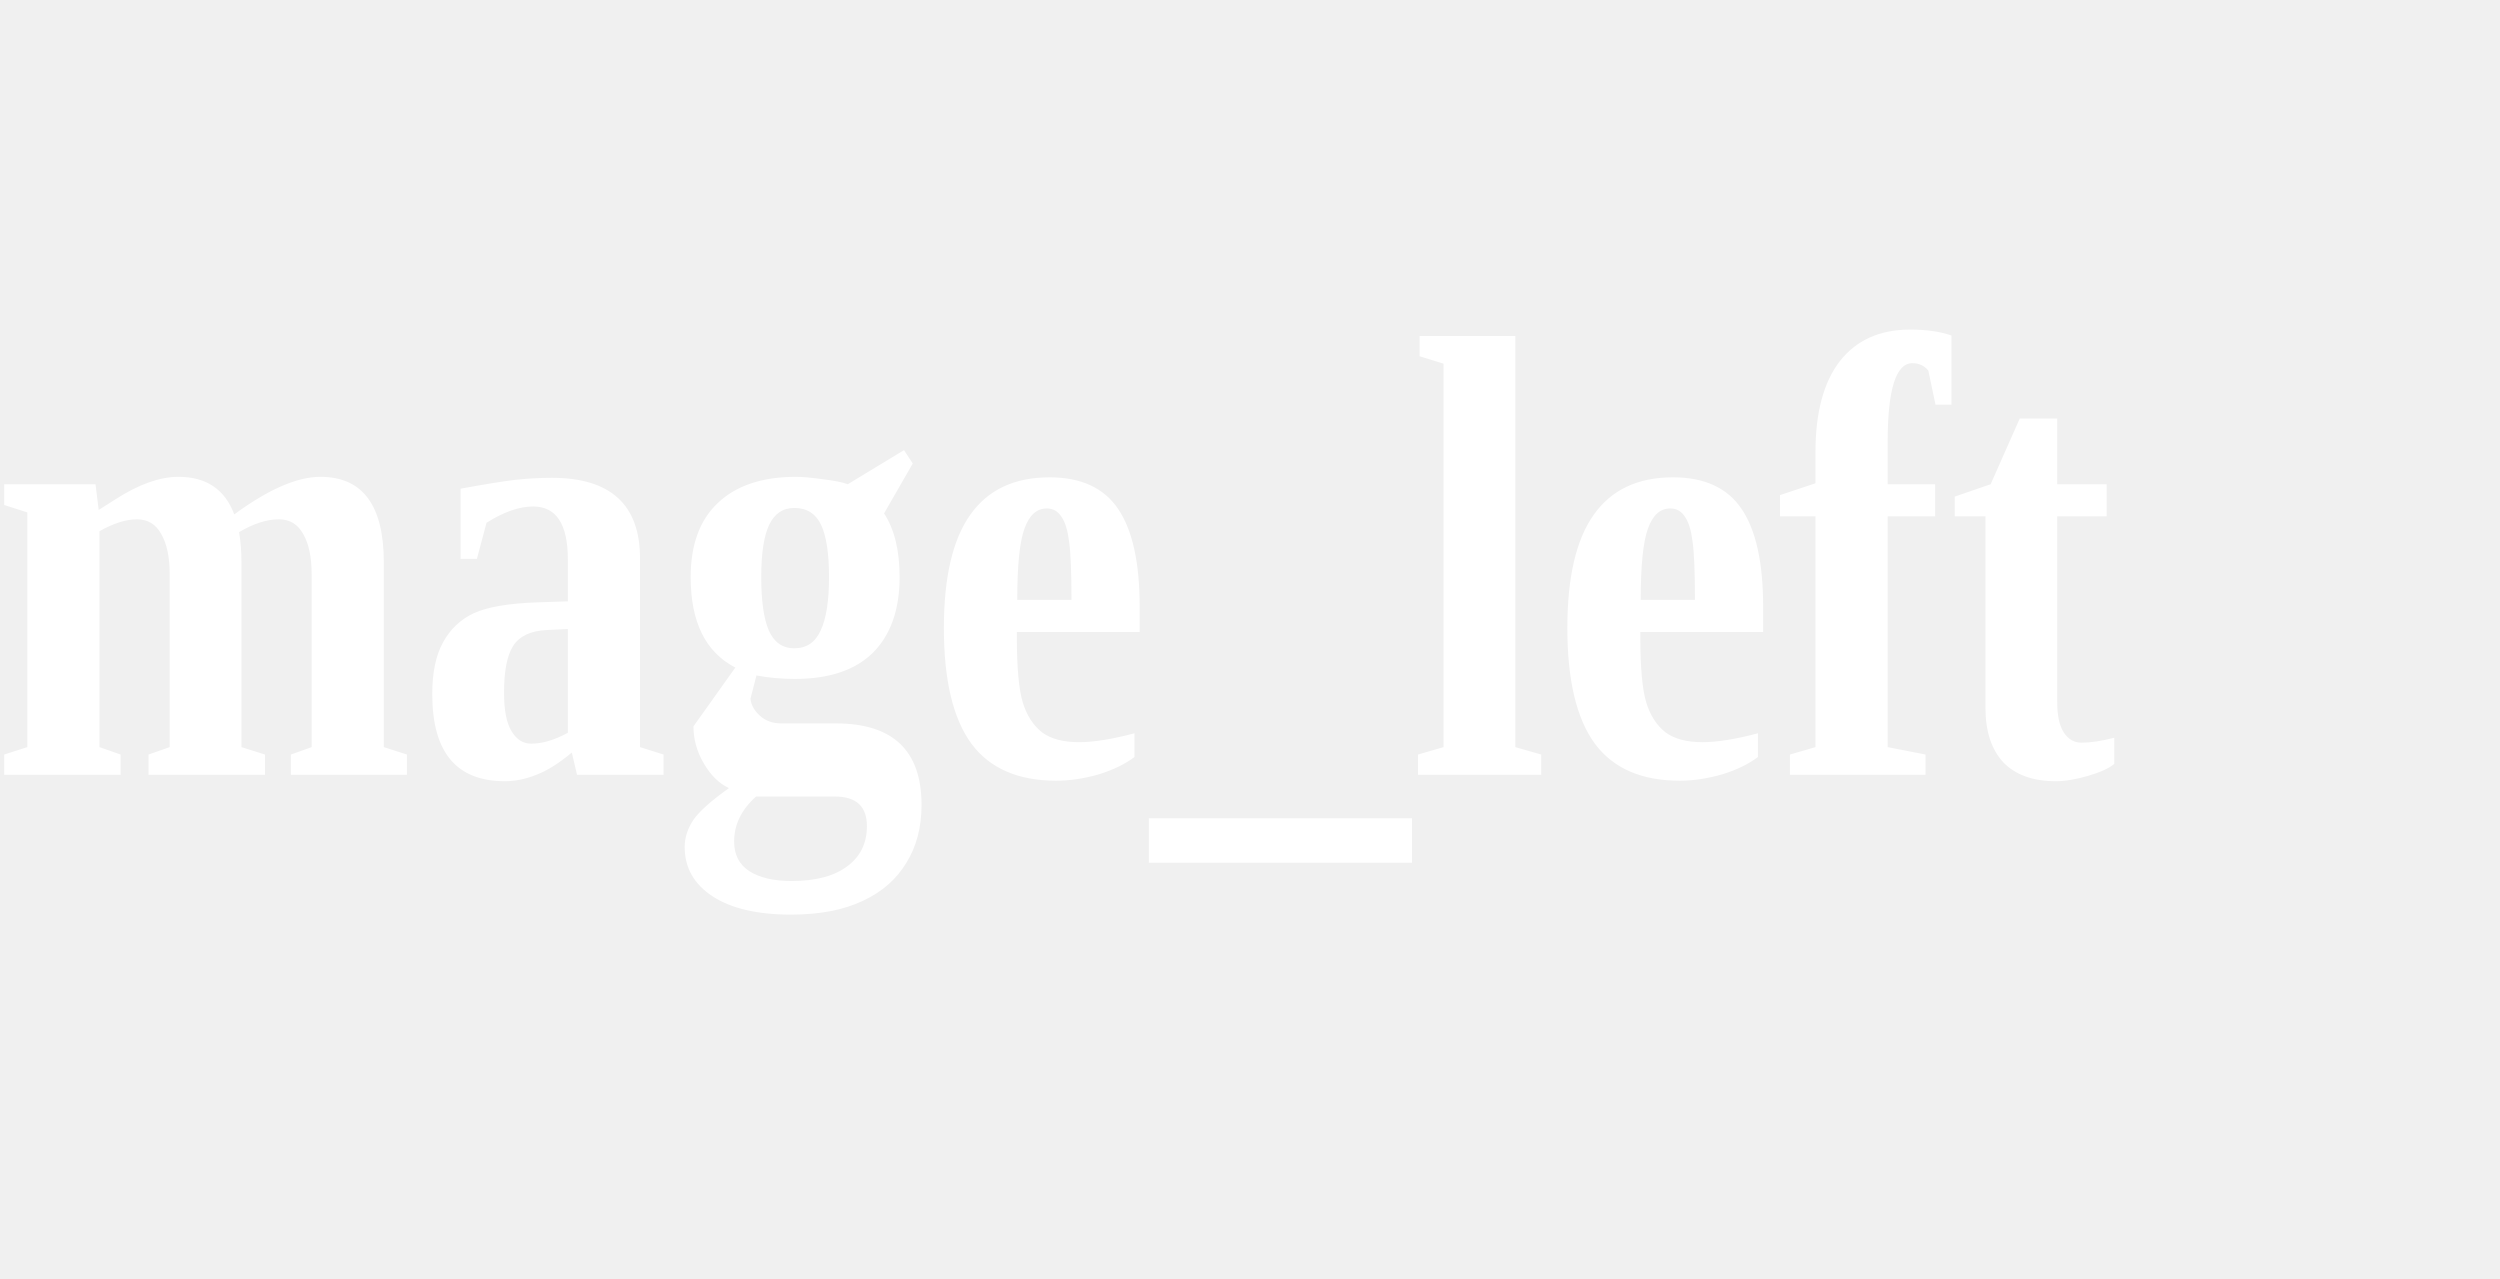
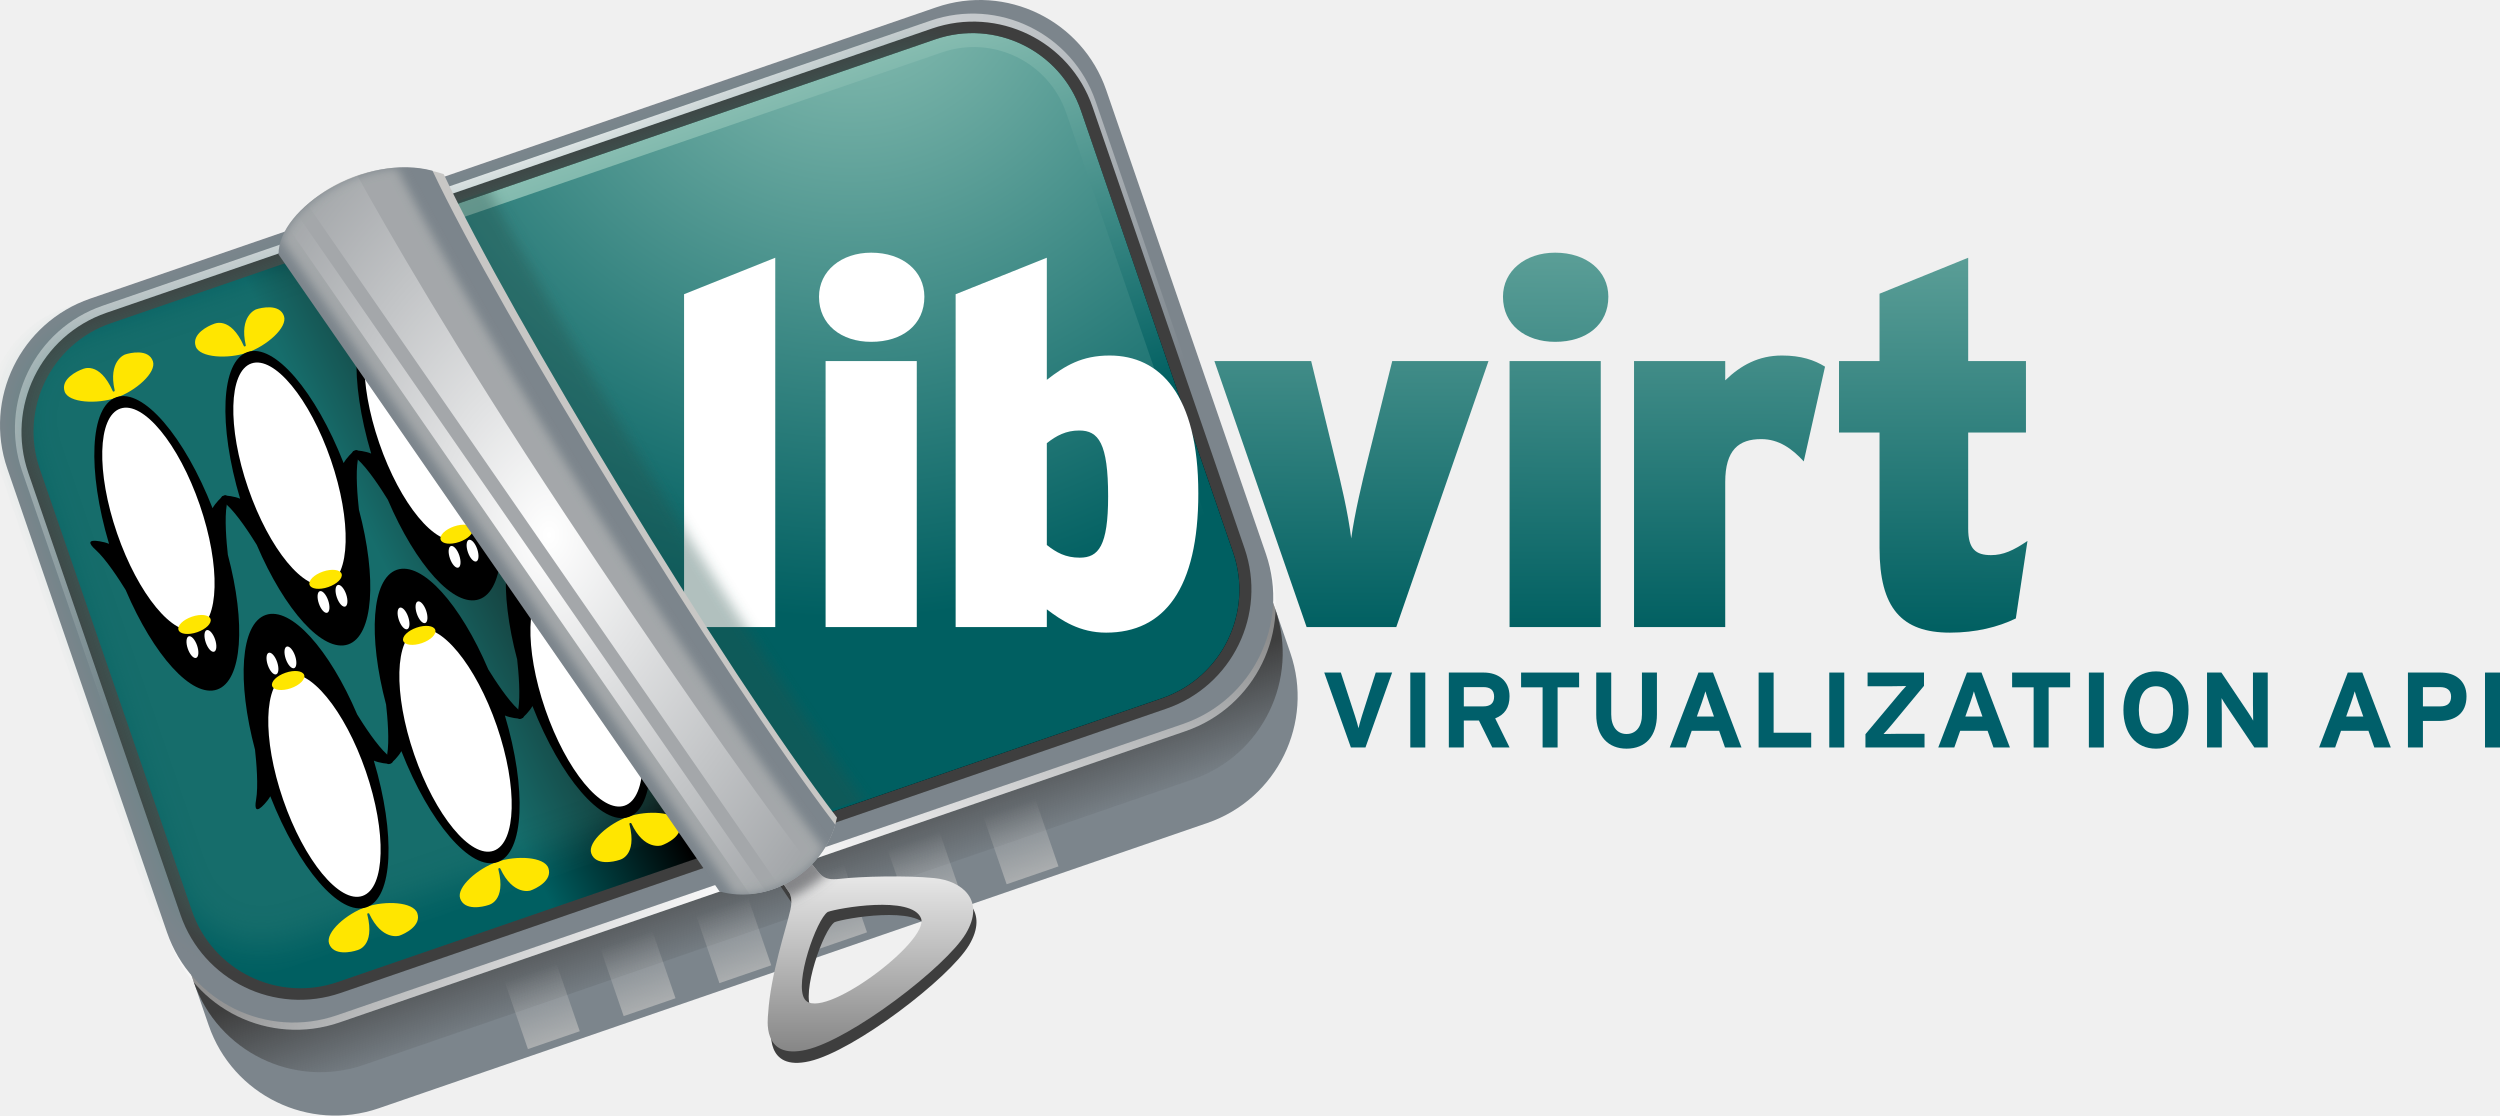
- <svg xmlns="http://www.w3.org/2000/svg" version="1.0" width="88" height="45" id="svgimage_left">
-   <defs id="defsimage_left" />
-   <text x="44" y="22.5" transform="scale(0.898338,1.113167)" id="textimage_left" xml:space="preserve" style="font-size:20px;font-style:normal;font-variant:normal;font-weight:bold;font-stretch:normal;text-align:center;line-height:125%;writing-mode:lr-tb;text-anchor:middle;fill:#ffffff;fill-opacity:1;stroke:none;font-family:Liberation Serif;">
-     <tspan x="46" y="24.5" id="tspanimage_left">image_left</tspan>
-   </text>
+ <svg xmlns="http://www.w3.org/2000/svg" xmlns:xlink="http://www.w3.org/1999/xlink" version="1.1" x="0px" y="0px" width="653.879px" height="291.785px" viewBox="0 0 653.879 291.785" enable-background="new 0 0 653.879 291.785" xml:space="preserve" id="svg2639">
+   <defs id="defs2849">
+     <linearGradient id="linearGradient3312">
+       <stop style="stop-color:#91c4b7;stop-opacity:1;" offset="0" id="stop3314" />
+       <stop style="stop-color:#005f61;stop-opacity:1;" offset="1" id="stop3316" />
+     </linearGradient>
+     <linearGradient id="linearGradient3300">
+       <stop style="stop-color:#3c857c;stop-opacity:1;" offset="0" id="stop3302" />
+       <stop style="stop-color:#3c857c;stop-opacity:0;" offset="1" id="stop3304" />
+     </linearGradient>
+     <linearGradient id="linearGradient3355">
+       <stop id="stop3357" offset="0" style="stop-color:#005f61;stop-opacity:1;" />
+       <stop id="stop3359" offset="1" style="stop-color:#000000;stop-opacity:1;" />
+     </linearGradient>
+     <linearGradient id="linearGradient3301">
+       <stop id="stop3303" offset="0" style="stop-color:#ffffff;stop-opacity:1;" />
+       <stop id="stop3305" offset="1" style="stop-color:#868686;stop-opacity:1;" />
+     </linearGradient>
+     <linearGradient id="linearGradient4531">
+       <stop id="stop4533" offset="0" style="stop-color:#ffffff;stop-opacity:1;" />
+       <stop id="stop4535" offset="1" style="stop-color:#ffffff;stop-opacity:0.882;" />
+     </linearGradient>
+     <linearGradient id="linearGradient4501">
+       <stop style="stop-color:#ffffff;stop-opacity:1;" offset="0" id="stop4503" />
+       <stop style="stop-color:#ffffff;stop-opacity:0;" offset="1" id="stop4505" />
+     </linearGradient>
+     <linearGradient id="linearGradient4485">
+       <stop style="stop-color:#ffffff;stop-opacity:1;" offset="0" id="stop4487" />
+       <stop style="stop-color:#ffffff;stop-opacity:0;" offset="1" id="stop4489" />
+     </linearGradient>
+     <linearGradient id="linearGradient4001">
+       <stop id="stop4003" offset="0" style="stop-color:#005f61;stop-opacity:1;" />
+       <stop id="stop4005" offset="1" style="stop-color:#91c4b7;stop-opacity:1;" />
+     </linearGradient>
+     <linearGradient id="linearGradient3985">
+       <stop style="stop-color:#c8c7c5;stop-opacity:1;" offset="0" id="stop3987" />
+       <stop style="stop-color:#c8c7c5;stop-opacity:0;" offset="1" id="stop3989" />
+     </linearGradient>
+     <linearGradient id="linearGradient3821">
+       <stop style="stop-color:#3e3e3e;stop-opacity:1;" offset="0" id="stop3823" />
+       <stop style="stop-color:#3e3e3e;stop-opacity:0;" offset="1" id="stop3825" />
+     </linearGradient>
+     <filter id="filter3795">
+       <feGaussianBlur stdDeviation="4.576" id="feGaussianBlur3797" />
+     </filter>
+     <mask maskUnits="userSpaceOnUse" id="mask3813">
+       <g id="g3815" style="fill:#2f6962;fill-opacity:1;filter:url(#filter3795)">
+         <path style="fill:#2f6962;fill-opacity:1" id="path3817" d="M 17.749,121.529 C 13.254,108.474 20.192,94.247 33.247,89.753 L 244.466,17.028 C 257.521,12.533 271.748,19.472 276.243,32.527 L 315.186,145.623 C 319.681,158.678 312.742,172.904 299.687,177.399 L 88.467,250.123 C 75.412,254.618 61.185,247.679 56.69,234.624 L 17.749,121.529 L 17.749,121.529 z" />
+         <path style="fill:#2f6962;fill-opacity:1" id="path3819" d="" />
+       </g>
+     </mask>
+     <linearGradient xlink:href="#linearGradient3821" id="linearGradient3827" x1="128.61" y1="239.374" x2="138.612" y2="267.795" gradientUnits="userSpaceOnUse" />
+     <mask maskUnits="userSpaceOnUse" id="mask3913">
+       <path style="fill:#2f6962" id="path3915" d="M 95.108,61.776 L 244.59,10.309 C 260.256,4.915 277.328,13.242 282.722,28.908 L 322.521,144.488 C 327.915,160.154 319.589,177.226 303.923,182.619 L 199.943,218.42 L 95.108,61.776 z" />
+     </mask>
+     <filter id="filter3973">
+       <feGaussianBlur stdDeviation="1.635" id="feGaussianBlur3975" />
+     </filter>
+     <linearGradient xlink:href="#linearGradient3985" id="linearGradient3991" x1="173.704" y1="267.111" x2="166.663" y2="246.64" gradientUnits="userSpaceOnUse" gradientTransform="translate(0,-2)" />
+     <linearGradient xlink:href="#linearGradient4001" id="linearGradient3999" x1="308.853" y1="100.297" x2="270.577" y2="-8.081" gradientUnits="userSpaceOnUse" />
+     <filter id="filter4127">
+       <feGaussianBlur stdDeviation="1.215" id="feGaussianBlur4129" />
+     </filter>
+     <mask maskUnits="userSpaceOnUse" id="mask4168">
+       <path style="fill:#7c858c" id="path4170" d="M 113.124,36.661 C 130.357,73.281 188.495,168.336 218.49,207.715 C 214.421,221.22 200.062,228.527 188.191,225.155 L 72.849,58.555 C 72.779,46.208 95.748,31.956 113.124,36.661 z" />
+     </mask>
+     <filter id="filter4475" x="-0.179" width="1.357" y="-0.181" height="1.363">
+       <feGaussianBlur stdDeviation="1.018" id="feGaussianBlur4477" />
+     </filter>
+     <mask maskUnits="userSpaceOnUse" id="mask4481">
+       <path style="fill:#aaaaaa;fill-rule:evenodd" id="path4483" d="M 213.967,236.836 C 211.992,238.337 208.25,251.594 210.393,254.677 C 213.579,259.262 232.817,241.978 231.054,237.43 C 229.241,232.755 215.697,236.018 213.967,236.836 z M 204.339,229.489 L 206.828,233.271 C 206.828,233.271 207.518,234.315 207.124,236.674 C 206.509,240.364 203.949,249.933 203.799,257.797 C 203.78,258.746 202.879,267.3 211.018,264.867 C 219.157,262.434 235.986,247.008 239.35,240.174 C 242.714,233.34 238.385,229.535 233.134,229.187 C 227.883,228.838 219.788,229.407 216.065,230.035 C 212.342,230.663 212.572,229.277 209.388,225.684 C 209.149,225.415 204.339,229.489 204.339,229.489 z" clip-rule="evenodd" />
+     </mask>
+     <radialGradient xlink:href="#linearGradient4485" id="radialGradient4491" cx="197.568" cy="252.718" fx="197.568" fy="252.718" r="166.51" gradientTransform="matrix(1.543333,-0.1032133,9.1312671e-2,1.365385,-130.4214,-95.00545)" gradientUnits="userSpaceOnUse" />
+     <radialGradient xlink:href="#linearGradient4485" id="radialGradient4499" cx="135.64" cy="12.001" fx="135.64" fy="12.001" r="161.653" gradientTransform="matrix(1.870471,-0.6430111,0.256613,0.7464679,-116.6907,109.7121)" gradientUnits="userSpaceOnUse" />
+     <radialGradient xlink:href="#linearGradient4501" id="radialGradient4507" cx="143.596" cy="139.937" fx="143.596" fy="139.937" r="68.378" gradientTransform="matrix(1.336644,7.8298195e-2,-0.1078591,1.841282,-33.24719,-128.9698)" gradientUnits="userSpaceOnUse" />
+     <linearGradient xlink:href="#linearGradient4001" id="linearGradient4515" x1="396.629" y1="165.469" x2="397.289" y2="6.778" gradientUnits="userSpaceOnUse" />
+     <linearGradient xlink:href="#linearGradient3301" id="linearGradient3299" x1="227.665" y1="217.851" x2="227.665" y2="275.003" gradientUnits="userSpaceOnUse" />
+     <linearGradient xlink:href="#linearGradient3355" id="linearGradient3353" x1="110.771" y1="168.577" x2="145.468" y2="151.577" gradientUnits="userSpaceOnUse" />
+     <linearGradient xlink:href="#linearGradient3300" id="linearGradient3306" x1="170.289" y1="23.279" x2="177.152" y2="214.254" gradientUnits="userSpaceOnUse" />
+     <radialGradient xlink:href="#linearGradient3312" id="radialGradient3310" cx="228.55" cy="-6.509" fx="228.55" fy="-6.509" r="111.431" gradientTransform="matrix(1.547724,-0.1769447,0.1768183,1.546619,-129.8606,38.78643)" gradientUnits="userSpaceOnUse" />
+   </defs>
+   <g id="Background">
+ </g>
+   <g id="g2643">
+     <path style="fill:#7c858c" id="path2645" d="M 11.004,141.618 C 4.711,123.341 14.425,103.424 32.702,97.131 L 249.423,22.512 C 267.7,16.219 287.618,25.934 293.911,44.211 L 337.488,170.763 C 343.781,189.04 334.067,208.957 315.79,215.25 L 99.069,289.869 C 80.792,296.161 60.874,286.447 54.581,268.17 L 11.004,141.618 L 11.004,141.618 z" />
+     <path style="fill:#7c858c" id="path2647" d="" />
+   </g>
+   <g id="g2649" style="fill:url(#linearGradient3827);fill-opacity:1;opacity:1">
+     <path style="fill:url(#linearGradient3827);fill-opacity:1" id="path2651" d="M 7.097,130.272 C 0.803,111.995 10.518,92.078 28.795,85.785 L 245.517,11.166 C 263.794,4.873 283.711,14.588 290.005,32.865 L 333.582,159.417 C 339.875,177.694 330.161,197.611 311.884,203.904 L 95.162,278.523 C 76.885,284.816 56.967,275.101 50.674,256.824 L 7.097,130.272 L 7.097,130.272 z" />
+     <path style="fill:url(#linearGradient3827);fill-opacity:1" id="path2653" d="" />
+   </g>
+   <path style="opacity:0.7;fill:url(#linearGradient3991);fill-opacity:1;fill-rule:evenodd" id="path2655" d="M 156.599,246.825 L 170.161,242.155 L 176.682,261.095 L 163.12,265.765 L 156.599,246.825 z M 181.64,238.203 L 195.202,233.533 L 201.723,252.472 L 188.161,257.142 L 181.64,238.203 z M 206.681,229.581 L 220.244,224.911 L 226.765,243.851 L 213.203,248.521 L 206.681,229.581 z M 231.723,220.958 L 245.285,216.288 L 251.806,235.228 L 238.244,239.898 L 231.723,220.958 z M 256.764,212.336 L 270.326,207.666 L 276.847,226.605 L 263.285,231.275 L 256.764,212.336 z M 131.557,255.448 L 145.119,250.778 L 151.64,269.718 L 138.078,274.388 L 131.557,255.448 z" clip-rule="evenodd" />
+   <g id="g2657" style="fill:url(#radialGradient4491);fill-opacity:1;opacity:1">
+     <path style="fill:url(#radialGradient4491);fill-opacity:1" id="path2659" d="M 2.568,124.472 C -3.725,106.195 5.989,86.278 24.266,79.985 L 245.516,3.807 C 263.793,-2.485 283.711,7.229 290.004,25.506 L 331.756,146.759 C 338.049,165.036 328.335,184.953 310.058,191.246 L 88.808,267.424 C 70.531,273.717 50.613,264.002 44.32,245.725 L 2.568,124.472 L 2.568,124.472 z" />
+     <path style="fill:url(#radialGradient4491);fill-opacity:1" id="path2661" d="" />
+   </g>
+   <g id="g2663">
+     <path style="fill:#7c858c" id="path2665" d="M 1.917,122.581 C -4.376,104.304 5.338,84.387 23.615,78.094 L 244.865,1.916 C 263.142,-4.377 283.059,5.338 289.353,23.615 L 331.105,144.868 C 337.398,163.145 327.684,183.062 309.407,189.355 L 88.157,265.533 C 69.88,271.826 49.962,262.111 43.669,243.834 L 1.917,122.581 L 1.917,122.581 z" />
+     <path style="fill:#7c858c" id="path2667" d="" />
+   </g>
+   <g id="g2669" style="fill-opacity:1;fill:url(#radialGradient4499);opacity:0.9">
+     <path style="fill:url(#radialGradient4499);fill-opacity:1" id="path2671" d="M 5.763,123.175 C -0.35,105.42 9.086,86.072 26.841,79.958 L 243.342,5.416 C 261.097,-0.697 280.446,8.74 286.559,26.495 L 325.346,139.135 C 331.459,156.89 322.023,176.238 304.268,182.351 L 87.767,256.893 C 70.012,263.006 50.664,253.569 44.55,235.814 L 5.763,123.175 L 5.763,123.175 z" />
+     <path style="fill:url(#radialGradient4499);fill-opacity:1" id="path2673" d="" />
+   </g>
+   <g id="g2675">
+     <path style="fill:#3e3e3e" id="path2677" d="M 7.427,123.74 C 1.493,106.508 10.652,87.728 27.885,81.795 L 243.792,7.457 C 261.024,1.524 279.804,10.683 285.738,27.916 L 325.509,143.413 C 331.443,160.646 322.283,179.425 305.051,185.358 L 89.143,259.696 C 71.91,265.629 53.131,256.469 47.197,239.237 L 7.427,123.74 L 7.427,123.74 z" />
+     <path style="fill:#3e3e3e" id="path2679" d="" />
+   </g>
+   <g id="g3799" style="fill:url(#linearGradient3353);fill-opacity:1">
+     <path style="fill:url(#linearGradient3353);fill-opacity:1.0" id="path3801" d="M 10.414,122.666 C 5.02,107 13.346,89.928 29.012,84.534 L 244.59,10.309 C 260.256,4.915 277.328,13.242 282.722,28.908 L 322.521,144.488 C 327.915,160.154 319.589,177.226 303.923,182.619 L 88.345,256.844 C 72.679,262.238 55.607,253.911 50.212,238.245 L 10.414,122.666 L 10.414,122.666 z" />
+     <path style="fill:url(#linearGradient3353);fill-opacity:1.0" id="path3803" d="" />
+   </g>
+   <g id="g2681" style="fill:#3c857c;fill-opacity:1" mask="url(#mask3813)" transform="translate(-12,-4)">
+     <path style="fill:#3c857c;fill-opacity:1" id="path2683" d="M 10.414,122.666 C 5.02,107 13.346,89.928 29.012,84.534 L 244.59,10.309 C 260.256,4.915 277.328,13.242 282.722,28.908 L 322.521,144.488 C 327.915,160.154 319.589,177.226 303.923,182.619 L 88.345,256.844 C 72.679,262.238 55.607,253.911 50.212,238.245 L 10.414,122.666 L 10.414,122.666 z" />
+     <path style="fill:#3c857c;fill-opacity:1" id="path2685" d="" />
+   </g>
+   <g id="g2693">
+     <g id="g2695">
+       <path style="fill:#ffe600;fill-rule:evenodd" id="path2697" d="M 30,102.111 C 28.229,94.416 32.602,92.756 32.672,92.732 C 34.043,92.26 38.855,91.178 39.988,94.469 C 41.013,97.446 35.457,102.289 30.405,104.029 C 25.39,105.756 17.936,105.393 16.911,102.416 C 15.778,99.125 20.236,97.015 21.607,96.543 C 21.676,96.519 25.949,94.306 29.487,102.289 C 29.617,102.582 30.058,102.363 30,102.111 z" clip-rule="evenodd" />
+       <path style="fill:#000000;fill-opacity:1" id="path2699" d="M 32.867,154.308 C 40.141,171.357 50.18,182.625 56.783,180.352 C 63.385,178.079 64.358,163.018 59.595,145.105 C 59.228,141.802 58.684,135.563 59.32,131.978 C 59.784,129.363 59.208,128.599 57.108,130.899 C 56.474,131.593 55.968,132.244 55.594,132.921 C 48.259,114.218 37.435,101.479 30.453,103.883 C 23.471,106.287 22.784,122.989 28.519,142.243 C 27.807,141.939 27.009,141.738 26.081,141.581 C 23.01,141.061 23.027,142.018 25.002,143.793 C 27.711,146.228 31.123,151.479 32.867,154.308 z" />
+       <path style="fill:#ffffff;fill-rule:evenodd;fill-opacity:1" id="path2701" d="M 30.621,139.494 C 36.119,155.46 45.416,166.737 51.387,164.681 C 57.358,162.625 57.742,148.015 52.244,132.049 C 46.746,116.083 37.449,104.806 31.478,106.862 C 25.507,108.918 25.124,123.527 30.621,139.494 z M 53.818,168.05 C 54.354,169.608 55.333,170.684 56.004,170.453 C 56.675,170.222 56.784,168.772 56.247,167.214 C 55.711,165.656 54.732,164.581 54.061,164.811 C 53.391,165.042 53.282,166.493 53.818,168.05 z M 49.118,169.669 C 49.654,171.227 50.633,172.303 51.304,172.072 C 51.974,171.841 52.083,170.391 51.547,168.833 C 51.011,167.275 50.032,166.199 49.361,166.431 C 48.69,166.661 48.581,168.111 49.118,169.669 z" clip-rule="evenodd" />
+       <g id="g2703">
+         <ellipse style="fill:#ffe600" id="ellipse2705" ry="2.142" rx="4.428" cy="163.328" cx="50.867" transform="matrix(-0.9455,0.3255,-0.3255,-0.9455,152.1324,301.1998)" />
+         <path style="fill:#ffe600" id="path2707" d="" />
+       </g>
+     </g>
+     <g id="g2709">
+       <path style="fill:#ffe600;fill-rule:evenodd" id="path2711" d="M 64.282,90.307 C 62.511,82.612 66.885,80.952 66.954,80.928 C 68.325,80.456 73.137,79.374 74.27,82.665 C 75.295,85.643 69.739,90.485 64.687,92.225 C 59.672,93.952 52.218,93.589 51.193,90.612 C 50.06,87.321 54.518,85.211 55.889,84.739 C 55.959,84.715 60.231,82.502 63.769,90.485 C 63.899,90.777 64.341,90.559 64.282,90.307 z" clip-rule="evenodd" />
+       <path style="fill:#000000;fill-opacity:1" id="path2713" d="M 67.15,142.503 C 74.424,159.552 84.463,170.82 91.066,168.547 C 97.668,166.274 98.641,151.214 93.878,133.3 C 93.511,129.997 92.967,123.758 93.603,120.173 C 94.067,117.558 93.491,116.794 91.391,119.094 C 90.757,119.788 90.252,120.439 89.877,121.116 C 82.543,102.412 71.718,89.674 64.736,92.078 C 57.754,94.482 57.067,111.184 62.802,130.438 C 62.09,130.134 61.292,129.933 60.364,129.776 C 57.293,129.256 57.31,130.213 59.285,131.987 C 61.994,134.423 65.406,139.674 67.15,142.503 z" />
+       <path style="fill:#ffffff;fill-rule:evenodd;fill-opacity:1" id="path2715" d="M 64.904,127.689 C 70.402,143.656 79.699,154.932 85.67,152.876 C 91.641,150.82 92.025,136.21 86.527,120.244 C 81.029,104.277 71.732,93.001 65.761,95.057 C 59.79,97.113 59.406,111.723 64.904,127.689 z M 88.101,156.246 C 88.637,157.804 89.616,158.879 90.287,158.648 C 90.958,158.417 91.066,156.967 90.53,155.409 C 89.993,153.851 89.015,152.776 88.344,153.007 C 87.673,153.238 87.565,154.688 88.101,156.246 z M 83.401,157.865 C 83.937,159.423 84.916,160.498 85.586,160.267 C 86.256,160.036 86.366,158.586 85.829,157.028 C 85.293,155.47 84.314,154.395 83.643,154.626 C 82.972,154.857 82.864,156.307 83.401,157.865 z" clip-rule="evenodd" />
+       <g id="g2717">
+         <ellipse style="fill:#ffe600" id="ellipse2719" ry="2.142" rx="4.428" cy="151.524" cx="85.149" transform="matrix(-0.9455,0.3255,-0.3255,-0.9455,214.9873,267.075)" />
+         <path style="fill:#ffe600" id="path2721" d="" />
+       </g>
+     </g>
+     <g id="g2723">
+       <path style="fill:#ffe600;fill-rule:evenodd" id="path2725" d="M 98.565,78.502 C 96.794,70.808 101.167,69.147 101.237,69.123 C 102.608,68.651 107.42,67.569 108.553,70.859 C 109.578,73.837 104.022,78.679 98.97,80.419 C 93.955,82.146 86.501,81.783 85.476,78.806 C 84.343,75.515 88.801,73.405 90.172,72.933 C 90.241,72.909 94.514,70.696 98.052,78.679 C 98.182,78.972 98.624,78.754 98.565,78.502 z" clip-rule="evenodd" />
+       <path style="fill:#000000;fill-opacity:1" id="path2727" d="M 101.433,130.699 C 108.707,147.747 118.746,159.016 125.348,156.742 C 131.95,154.468 132.924,139.409 128.16,121.496 C 127.793,118.193 127.249,111.954 127.885,108.369 C 128.349,105.754 127.773,104.99 125.673,107.29 C 125.039,107.985 124.534,108.635 124.159,109.312 C 116.825,90.609 106,77.871 99.019,80.274 C 92.037,82.678 91.35,99.38 97.085,118.634 C 96.373,118.331 95.575,118.13 94.647,117.972 C 91.576,117.452 91.593,118.409 93.568,120.184 C 96.277,122.619 99.689,127.87 101.433,130.699 z" />
+       <path style="fill:#ffffff;fill-rule:evenodd;fill-opacity:1" id="path2729" d="M 99.187,115.885 C 104.685,131.852 113.982,143.128 119.953,141.072 C 125.924,139.016 126.308,124.406 120.81,108.44 C 115.312,92.473 106.015,81.197 100.044,83.253 C 94.073,85.309 93.689,99.918 99.187,115.885 z M 122.384,144.441 C 122.92,145.999 123.899,147.074 124.57,146.844 C 125.24,146.613 125.349,145.163 124.813,143.605 C 124.277,142.047 123.298,140.971 122.628,141.202 C 121.957,141.434 121.848,142.884 122.384,144.441 z M 117.683,146.06 C 118.219,147.618 119.198,148.693 119.869,148.462 C 120.54,148.232 120.649,146.781 120.112,145.223 C 119.576,143.665 118.597,142.59 117.927,142.821 C 117.256,143.052 117.147,144.502 117.683,146.06 z" clip-rule="evenodd" />
+       <g id="g2731">
+         <ellipse style="fill:#ffe600" id="ellipse2733" ry="2.142" rx="4.428" cy="139.72" cx="119.432" transform="matrix(-0.9455,0.3255,-0.3255,-0.9455,277.8429,232.9489)" />
+         <path style="fill:#ffe600" id="path2735" d="" />
+       </g>
+     </g>
+   </g>
+   <g id="g2737">
+     <g id="g2739">
+       <path style="fill:#ffe600;fill-rule:evenodd" id="path2741" d="M 96.575,238.982 C 99.917,246.136 104.386,244.752 104.455,244.728 C 105.826,244.256 110.284,242.145 109.151,238.855 C 108.126,235.878 100.766,235.482 95.714,237.222 C 90.699,238.949 85.049,243.824 86.074,246.801 C 87.207,250.092 92.02,249.009 93.39,248.537 C 93.46,248.514 98.189,247.627 96.062,239.158 C 95.984,238.848 96.465,238.748 96.575,238.982 z" clip-rule="evenodd" />
+       <path style="fill:#000000;fill-opacity:1" id="path2743" d="M 66.699,196.085 C 61.935,178.172 62.908,163.112 69.511,160.838 C 76.113,158.565 86.152,169.833 93.426,186.881 C 95.17,189.71 98.582,194.961 101.291,197.395 C 103.267,199.17 103.283,200.127 100.212,199.607 C 99.285,199.45 98.486,199.249 97.774,198.945 C 103.509,218.199 102.822,234.901 95.84,237.305 C 88.858,239.709 78.034,226.971 70.699,208.267 C 70.325,208.944 69.819,209.595 69.185,210.289 C 67.085,212.589 66.51,211.825 66.973,209.21 C 67.61,205.627 67.066,199.388 66.699,196.085 z" />
+       <path style="fill:#ffffff;fill-rule:evenodd;fill-opacity:1" id="path2745" d="M 74.049,209.142 C 68.551,193.176 68.935,178.566 74.906,176.51 C 80.877,174.454 90.175,185.73 95.672,201.697 C 101.17,217.664 100.786,232.274 94.815,234.33 C 88.844,236.384 79.547,225.108 74.049,209.142 z M 74.748,172.357 C 74.212,170.799 74.32,169.349 74.991,169.118 C 75.661,168.887 76.64,169.963 77.176,171.521 C 77.713,173.079 77.603,174.529 76.933,174.76 C 76.263,174.991 75.284,173.915 74.748,172.357 z M 70.047,173.976 C 69.511,172.418 69.62,170.968 70.29,170.737 C 70.96,170.506 71.939,171.582 72.476,173.14 C 73.012,174.698 72.903,176.148 72.233,176.379 C 71.563,176.61 70.583,175.534 70.047,173.976 z" clip-rule="evenodd" />
+       <g id="g2747">
+         <ellipse style="fill:#ffe600" id="ellipse2749" ry="2.142" rx="4.428" cy="177.986" cx="75.361" transform="matrix(-0.9455,0.3255,-0.3255,-0.9455,204.5578,321.744)" />
+         <path style="fill:#ffe600" id="path2751" d="" />
+       </g>
+     </g>
+     <g id="g2753">
+       <path style="fill:#ffe600;fill-rule:evenodd" id="path2755" d="M 130.858,227.178 C 134.199,234.332 138.668,232.948 138.738,232.924 C 140.109,232.452 144.567,230.342 143.434,227.051 C 142.409,224.074 135.049,223.678 129.997,225.418 C 124.982,227.145 119.332,232.02 120.357,234.997 C 121.49,238.288 126.303,237.205 127.673,236.734 C 127.742,236.71 132.472,235.824 130.345,227.355 C 130.267,227.043 130.749,226.943 130.858,227.178 z" clip-rule="evenodd" />
+       <path style="fill:#000000;fill-opacity:1" id="path2757" d="M 100.982,184.281 C 96.218,166.368 97.191,151.308 103.794,149.034 C 110.396,146.761 120.435,158.029 127.709,175.078 C 129.454,177.907 132.866,183.158 135.574,185.591 C 137.55,187.366 137.567,188.323 134.495,187.803 C 133.568,187.646 132.769,187.445 132.057,187.141 C 137.793,206.395 137.105,223.098 130.123,225.501 C 123.142,227.905 112.317,215.167 104.982,196.463 C 104.608,197.141 104.103,197.791 103.469,198.485 C 101.369,200.786 100.793,200.022 101.257,197.406 C 101.893,193.822 101.349,187.584 100.982,184.281 z" />
+       <path style="fill:#ffffff;fill-rule:evenodd;fill-opacity:1" id="path2759" d="M 108.332,197.337 C 102.834,181.371 103.218,166.761 109.189,164.705 C 115.16,162.649 124.457,173.925 129.955,189.892 C 135.453,205.858 135.069,220.468 129.098,222.524 C 123.127,224.58 113.83,213.304 108.332,197.337 z M 109.031,160.553 C 108.495,158.995 108.603,157.545 109.274,157.314 C 109.945,157.083 110.923,158.159 111.46,159.716 C 111.996,161.274 111.887,162.724 111.217,162.955 C 110.546,163.186 109.567,162.11 109.031,160.553 z M 104.33,162.171 C 103.794,160.613 103.903,159.163 104.573,158.932 C 105.243,158.701 106.222,159.777 106.758,161.334 C 107.294,162.891 107.186,164.342 106.515,164.573 C 105.844,164.804 104.866,163.729 104.33,162.171 z" clip-rule="evenodd" />
+       <g id="g2761">
+         <ellipse style="fill:#ffe600" id="ellipse2763" ry="2.142" rx="4.428" cy="166.182" cx="109.643" transform="matrix(-0.9455,0.3255,-0.3255,-0.9455,267.4128,287.6192)" />
+         <path style="fill:#ffe600" id="path2765" d="" />
+       </g>
+     </g>
+     <g id="g2767">
+       <path style="fill:#ffe600;fill-rule:evenodd" id="path2769" d="M 165.141,215.373 C 168.483,222.527 172.952,221.143 173.021,221.119 C 174.392,220.647 178.85,218.537 177.717,215.246 C 176.692,212.269 169.332,211.874 164.279,213.613 C 159.264,215.34 153.614,220.215 154.639,223.192 C 155.772,226.483 160.584,225.4 161.955,224.929 C 162.024,224.905 166.754,224.019 164.627,215.55 C 164.549,215.239 165.031,215.139 165.141,215.373 z" clip-rule="evenodd" />
+       <path style="fill:#000000;fill-opacity:1" id="path2771" d="M 135.265,172.476 C 130.501,154.563 131.474,139.503 138.077,137.23 C 144.68,134.957 154.718,146.225 161.993,163.273 C 163.737,166.102 167.149,171.353 169.858,173.787 C 171.833,175.562 171.85,176.518 168.779,175.999 C 167.852,175.842 167.053,175.641 166.341,175.337 C 172.076,194.591 171.389,211.294 164.407,213.697 C 157.425,216.101 146.601,203.363 139.266,184.659 C 138.892,185.337 138.386,185.987 137.752,186.681 C 135.652,188.982 135.076,188.218 135.54,185.602 C 136.176,182.018 135.632,175.779 135.265,172.476 z" />
+       <path style="fill:#ffffff;fill-rule:evenodd;fill-opacity:1" id="path2773" d="M 142.615,185.533 C 137.117,169.566 137.501,154.956 143.472,152.9 C 149.443,150.844 158.741,162.121 164.238,178.087 C 169.735,194.053 169.352,208.663 163.381,210.719 C 157.41,212.775 148.113,201.499 142.615,185.533 z M 143.314,148.748 C 142.777,147.19 142.886,145.74 143.557,145.509 C 144.228,145.278 145.206,146.354 145.743,147.911 C 146.28,149.469 146.171,150.919 145.5,151.15 C 144.829,151.381 143.85,150.306 143.314,148.748 z M 138.613,150.367 C 138.077,148.809 138.186,147.359 138.856,147.128 C 139.527,146.897 140.505,147.973 141.042,149.53 C 141.579,151.088 141.47,152.538 140.799,152.769 C 140.128,153 139.149,151.924 138.613,150.367 z" clip-rule="evenodd" />
+       <g id="g2775">
+         <ellipse style="fill:#ffe600" id="ellipse2777" ry="2.142" rx="4.429" cy="154.379" cx="143.926" transform="matrix(-0.9455,0.3256,-0.3256,-0.9455,330.2729,253.4852)" />
+         <path style="fill:#ffe600" id="path2779" d="" />
+       </g>
+     </g>
+   </g>
+   <path style="fill:url(#linearGradient3999);fill-opacity:1" id="path2781" d="M 95.108,61.776 L 244.59,10.309 C 260.256,4.915 277.328,13.242 282.722,28.908 L 322.521,144.488 C 327.915,160.154 319.589,177.226 303.923,182.619 L 199.943,218.42 L 95.108,61.776 z" />
+   <path style="fill:url(#radialGradient3310);fill-opacity:1" id="path2783" d="M 97.289,65.035 L 246.366,13.706 C 259.728,9.105 274.29,16.208 278.891,29.57 L 318.75,145.326 C 323.352,158.688 316.25,173.249 302.887,177.85 L 197.155,214.254 L 97.289,65.035 z" />
+   <path style="fill:#ffffff;fill-rule:evenodd;fill-opacity:1" id="path2785" d="M 289.833,129.825 C 289.833,142.81 287.316,145.859 282.413,145.859 C 278.703,145.859 276.319,144.532 273.799,142.545 L 273.799,115.91 C 276.319,113.922 278.836,112.598 282.281,112.598 C 287.316,112.598 289.833,115.91 289.833,129.825 z M 313.422,129.028 C 313.422,103.19 303.35,92.987 290.232,92.987 C 282.943,92.987 278.571,95.635 273.799,99.346 L 273.799,67.411 L 249.948,76.953 L 249.948,164.012 L 273.799,164.012 L 273.799,159.374 C 277.643,162.29 282.413,165.47 289.303,165.47 C 304.543,165.47 313.422,153.94 313.422,129.028 z M 239.786,164.012 L 239.786,94.444 L 215.935,94.444 L 215.935,164.011 L 239.786,164.011 L 239.786,164.012 z M 241.773,77.616 C 241.773,70.857 236.075,66.087 227.86,66.087 C 220.041,66.087 214.212,70.857 214.212,77.616 C 214.212,84.903 220.041,89.408 227.86,89.408 C 236.076,89.408 241.773,84.903 241.773,77.616 z M 202.77,164.012 L 202.77,67.411 L 178.919,76.953 L 178.919,164.012 L 202.77,164.012 z" clip-rule="evenodd" />
+   <path style="fill:url(#linearGradient4515);fill-opacity:1.0;fill-rule:evenodd" id="path2787" d="M 389.317,94.444 L 364.14,94.444 L 357.779,120.018 C 356.323,125.85 354.335,134.196 353.407,140.822 C 352.612,134.196 350.625,125.849 349.167,120.018 L 342.938,94.444 L 317.629,94.444 L 341.747,164.011 L 365.2,164.011 L 389.317,94.444 z M 420.667,77.616 C 420.667,70.857 414.969,66.087 406.754,66.087 C 398.935,66.087 393.106,70.857 393.106,77.616 C 393.106,84.903 398.936,89.408 406.754,89.408 C 414.969,89.408 420.667,84.903 420.667,77.616 z M 418.679,164.012 L 418.679,94.444 L 394.828,94.444 L 394.828,164.011 L 418.679,164.011 L 418.679,164.012 z M 477.34,95.9 C 474.558,94.179 471.112,92.986 466.078,92.986 C 459.982,92.986 455.344,95.503 451.235,99.478 L 451.235,94.443 L 427.384,94.443 L 427.384,164.01 L 451.235,164.01 L 451.235,126.113 C 451.235,117.631 454.814,114.849 460.645,114.849 C 465.281,114.849 468.727,117.366 471.776,120.681 L 477.34,95.9 z M 530.289,141.485 C 526.579,144.002 523.928,145.195 520.747,145.195 C 516.772,145.195 514.784,143.604 514.784,138.304 L 514.784,113.127 L 529.89,113.127 L 529.89,94.444 L 514.784,94.444 L 514.784,67.411 L 491.594,76.819 L 491.594,94.444 L 480.995,94.444 L 480.995,113.127 L 491.594,113.127 L 491.594,143.339 C 491.594,159.108 497.426,165.469 510.014,165.469 C 516.772,165.469 522.603,164.011 527.241,161.759 L 530.289,141.485 z" clip-rule="evenodd" />
+   <path style="opacity:1;fill:#25514b;filter:url(#filter3973)" id="path2789" d="M 127.052,43.547 C 144.285,80.167 199.917,172.455 229.912,211.834 C 227.054,225.944 211.239,235.142 200.103,230.625 L 84.761,64.024 C 84.691,51.677 106.821,36.753 127.052,43.547 z" mask="url(#mask3913)" transform="translate(-2,0)" />
+   <path style="fill:#3e3e3e;fill-rule:evenodd" id="path2795" d="M 218.304,241.188 C 215.404,243.022 209.387,259.95 212.294,264.046 C 216.619,270.139 244.99,248.832 242.699,242.863 C 240.343,236.727 220.816,240.223 218.304,241.188 z M 203.963,231.511 L 207.331,236.529 C 207.331,236.529 208.265,237.914 207.583,240.941 C 206.517,245.675 202.376,257.901 201.764,268.052 C 201.69,269.278 199.971,280.281 211.728,277.569 C 223.486,274.858 248.321,255.824 253.474,247.174 C 258.627,238.524 252.631,233.379 245.142,232.65 C 237.653,231.92 226.053,232.225 220.699,232.839 C 215.345,233.453 215.743,231.674 211.373,226.864 C 211.046,226.503 203.963,231.511 203.963,231.511 z" clip-rule="evenodd" />
+   <path style="fill:url(#linearGradient3299);fill-rule:evenodd;fill-opacity:1" id="path2797" d="M 216.503,238.52 C 213.603,240.354 207.586,257.282 210.494,261.378 C 214.818,267.47 243.19,246.164 240.899,240.195 C 238.543,234.059 219.017,237.555 216.503,238.52 z M 203.109,228.517 L 206.477,233.535 C 206.477,233.535 207.411,234.92 206.729,237.947 C 205.663,242.681 201.522,254.907 200.91,265.058 C 200.836,266.284 199.117,277.287 210.874,274.575 C 222.632,271.864 247.467,252.83 252.62,244.18 C 257.773,235.53 251.777,230.385 244.288,229.656 C 236.799,228.926 225.199,229.231 219.845,229.845 C 214.491,230.459 214.889,228.68 210.519,223.87 C 210.191,223.509 203.109,228.517 203.109,228.517 z" clip-rule="evenodd" />
+   <path style="fill:#54575a;fill-opacity:1;filter:url(#filter4475)" id="path2799" d="M 214.776,227.853 C 211.979,231.149 208.536,233.698 204.85,235.327 C 205.282,232.731 204.476,231.535 204.476,231.535 L 201.108,226.517 C 201.108,226.517 208.191,221.509 208.518,221.87 C 211.812,225.494 212.397,227.397 214.776,227.853 z" transform="matrix(1.429529,5.3105081e-2,-5.0406443e-2,1.291872,-77.43135,-78.80477)" mask="url(#mask4481)" />
+   <path style="fill:#c8c7c5" id="path2803" d="M 116.052,45.547 C 133.286,82.167 188.917,174.455 218.912,213.834 C 216.054,227.944 200.239,237.142 189.103,232.625 L 73.761,66.024 C 73.691,53.677 95.821,38.753 116.052,45.547 z" />
+   <path style="fill:#7c858c" id="path2805" d="M 113.124,44.661 C 130.357,81.281 188.495,176.336 218.49,215.715 C 214.421,229.22 200.062,236.527 188.191,233.155 L 72.849,66.555 C 72.779,54.208 95.748,39.956 113.124,44.661 z" />
+   <path style="fill:#c8c7c5;filter:url(#filter4127)" id="path2807" d="M 192.119,225.881 L 73.534,54.687 C 76.708,45.626 90.402,36.699 103.759,35.812 C 125.917,80.035 181.923,170.206 215.59,214.035 C 210.396,222.172 200.97,226.683 192.119,225.881 z" mask="url(#mask4168)" transform="translate(0,8)" />
+   <path style="fill:url(#radialGradient4507);fill-rule:evenodd;fill-opacity:1" id="path2809" d="M 203.927,231.912 L 80.383,53.463 C 83.966,50.379 88.547,47.733 93.499,45.984 C 100.401,58.468 118.719,90.592 147.835,134.526 C 170.548,168.798 193.92,202.55 211.974,226.499 C 209.624,228.815 206.872,230.644 203.927,231.912 z M 200.33,233.157 C 198.938,233.525 197.525,233.772 196.107,233.89 L 75.218,59.278 C 75.917,58.179 76.755,57.097 77.712,56.048 L 200.33,233.157 z" clip-rule="evenodd" />
+   <g id="g2811" style="fill:#005f6a;fill-opacity:1">
+     <path style="fill:#005f6a;fill-rule:evenodd;fill-opacity:1" id="path2813" d="M 364.11,175.909 L 359.826,175.909 L 356.214,187.249 C 355.85,188.397 355.486,189.741 355.318,190.469 C 355.15,189.769 354.758,188.341 354.394,187.249 L 350.699,175.909 L 346.358,175.909 L 353.33,195.509 L 357.138,195.509 L 364.11,175.909 z" clip-rule="evenodd" />
+     <rect style="fill:#005f6a;fill-rule:evenodd;fill-opacity:1" id="rect2815" height="19.6" width="3.92" clip-rule="evenodd" y="175.909" x="368.868" />
+     <path style="fill:#005f6a;fill-rule:evenodd;fill-opacity:1" id="path2817" d="M 394.82,195.508 L 391.068,187.892 C 393.56,186.912 394.82,185.064 394.82,182.124 C 394.82,177.952 391.768,175.908 388.072,175.908 L 378.944,175.908 L 378.944,195.508 L 382.864,195.508 L 382.864,188.452 L 386.812,188.452 L 390.312,195.508 L 394.82,195.508 L 394.82,195.508 z M 390.789,182.208 C 390.789,183.916 389.809,184.756 387.989,184.756 L 382.865,184.756 L 382.865,179.716 L 387.989,179.716 C 389.725,179.717 390.789,180.445 390.789,182.208 z" clip-rule="evenodd" />
+     <polygon style="fill:#005f6a;fill-rule:evenodd;fill-opacity:1" id="polygon2819" points="413.02,179.772 413.02,175.909 397.843,175.909 397.843,179.772 403.471,179.772 403.471,195.508 407.392,195.508 407.392,179.772 413.02,179.772 " clip-rule="evenodd" />
+     <path style="fill:#005f6a;fill-rule:evenodd;fill-opacity:1" id="path2821" d="M 433.373,186.856 L 433.373,175.908 L 429.453,175.908 L 429.453,186.911 C 429.453,190.047 427.913,191.979 425.421,191.979 C 422.929,191.979 421.417,189.991 421.417,186.855 L 421.417,175.907 L 417.497,175.907 L 417.497,186.91 C 417.497,192.622 420.689,195.814 425.421,195.814 C 430.405,195.816 433.373,192.541 433.373,186.856 z" clip-rule="evenodd" />
+     <path style="fill:#005f6a;fill-rule:evenodd;fill-opacity:1" id="path2823" d="M 455.49,195.508 L 448.042,175.908 L 444.234,175.908 L 436.73,195.508 L 440.93,195.508 L 442.47,191.14 L 449.638,191.14 L 451.178,195.508 L 455.49,195.508 z M 448.294,187.417 L 443.814,187.417 L 445.074,183.861 C 445.466,182.713 445.858,181.537 446.054,180.809 C 446.25,181.537 446.642,182.713 447.034,183.861 L 448.294,187.417 z" clip-rule="evenodd" />
+     <polygon style="fill:#005f6a;fill-rule:evenodd;fill-opacity:1" id="polygon2825" points="473.721,195.508 473.721,191.645 463.893,191.645 463.893,175.909 459.973,175.909 459.973,195.508 473.721,195.508 " clip-rule="evenodd" />
+     <rect style="fill:#005f6a;fill-rule:evenodd;fill-opacity:1" id="rect2827" height="19.6" width="3.92" clip-rule="evenodd" y="175.909" x="478.449" />
+     <path style="fill:#005f6a;fill-rule:evenodd;fill-opacity:1" id="path2829" d="M 503.365,195.508 L 503.365,191.924 L 496.617,191.924 C 495.469,191.924 493.425,191.952 492.641,191.98 C 493.145,191.476 494.265,190.188 494.881,189.432 L 503.225,179.38 L 503.225,175.908 L 488.469,175.908 L 488.469,179.491 L 494.602,179.491 C 495.75,179.491 497.794,179.464 498.578,179.435 C 498.074,179.939 496.954,181.227 496.338,181.983 L 487.91,192.035 L 487.91,195.507 L 503.365,195.507 L 503.365,195.508 z" clip-rule="evenodd" />
+     <path style="fill:#005f6a;fill-rule:evenodd;fill-opacity:1" id="path2831" d="M 525.711,195.508 L 518.263,175.908 L 514.455,175.908 L 506.951,195.508 L 511.151,195.508 L 512.691,191.14 L 519.859,191.14 L 521.399,195.508 L 525.711,195.508 z M 518.515,187.417 L 514.035,187.417 L 515.295,183.861 C 515.687,182.713 516.079,181.537 516.275,180.809 C 516.471,181.537 516.863,182.713 517.255,183.861 L 518.515,187.417 z" clip-rule="evenodd" />
+     <polygon style="fill:#005f6a;fill-rule:evenodd;fill-opacity:1" id="polygon2833" points="541.45,179.772 541.45,175.909 526.274,175.909 526.274,179.772 531.902,179.772 531.902,195.508 535.822,195.508 535.822,179.772 541.45,179.772 " clip-rule="evenodd" />
+     <rect style="fill:#005f6a;fill-rule:evenodd;fill-opacity:1" id="rect2835" height="19.6" width="3.92" clip-rule="evenodd" y="175.909" x="546.348" />
+     <path style="fill:#005f6a;fill-rule:evenodd;fill-opacity:1" id="path2837" d="M 572.412,185.708 C 572.412,179.744 569.248,175.6 563.9,175.6 C 558.552,175.6 555.388,179.744 555.388,185.708 C 555.388,191.672 558.552,195.816 563.9,195.816 C 569.248,195.816 572.412,191.673 572.412,185.708 z M 568.38,185.708 C 568.38,189.208 567.064,191.924 563.9,191.924 C 560.736,191.924 559.42,189.208 559.42,185.708 C 559.42,182.208 560.736,179.492 563.9,179.492 C 567.064,179.492 568.38,182.208 568.38,185.708 z" clip-rule="evenodd" />
+     <path style="fill:#005f6a;fill-rule:evenodd;fill-opacity:1" id="path2839" d="M 593.13,195.508 L 593.13,175.908 L 589.266,175.908 L 589.266,184.196 C 589.266,185.288 589.322,187.753 589.322,188.48 C 589.07,187.976 588.426,186.996 587.95,186.268 L 581.006,175.908 L 577.254,175.908 L 577.254,195.508 L 581.118,195.508 L 581.118,186.884 C 581.118,185.792 581.062,183.328 581.062,182.6 C 581.314,183.104 581.958,184.084 582.434,184.812 L 589.63,195.508 L 593.13,195.508 z" clip-rule="evenodd" />
+     <path style="fill:#005f6a;fill-rule:evenodd;fill-opacity:1" id="path2841" d="M 625.318,195.508 L 617.87,175.908 L 614.062,175.908 L 606.558,195.508 L 610.758,195.508 L 612.298,191.14 L 619.466,191.14 L 621.006,195.508 L 625.318,195.508 z M 618.122,187.417 L 613.642,187.417 L 614.902,183.861 C 615.294,182.713 615.686,181.537 615.882,180.809 C 616.078,181.537 616.47,182.713 616.862,183.861 L 618.122,187.417 z" clip-rule="evenodd" />
+     <path style="fill:#005f6a;fill-rule:evenodd;fill-opacity:1" id="path2843" d="M 645.116,182.125 C 645.116,177.953 642.064,175.909 638.368,175.909 L 629.8,175.909 L 629.8,195.509 L 633.72,195.509 L 633.72,188.565 L 638.032,188.565 C 642.093,188.564 645.116,186.661 645.116,182.125 z M 641.084,182.208 C 641.084,183.916 640.104,184.756 638.284,184.756 L 633.72,184.756 L 633.72,179.716 L 638.228,179.716 C 639.964,179.717 641.084,180.5 641.084,182.208 z" clip-rule="evenodd" />
+     <rect style="fill:#005f6a;fill-rule:evenodd;fill-opacity:1" id="rect2845" height="19.6" width="3.92" clip-rule="evenodd" y="175.909" x="649.958" />
+   </g>
+   <g id="Guides" display="none">
+ </g>
</svg>
